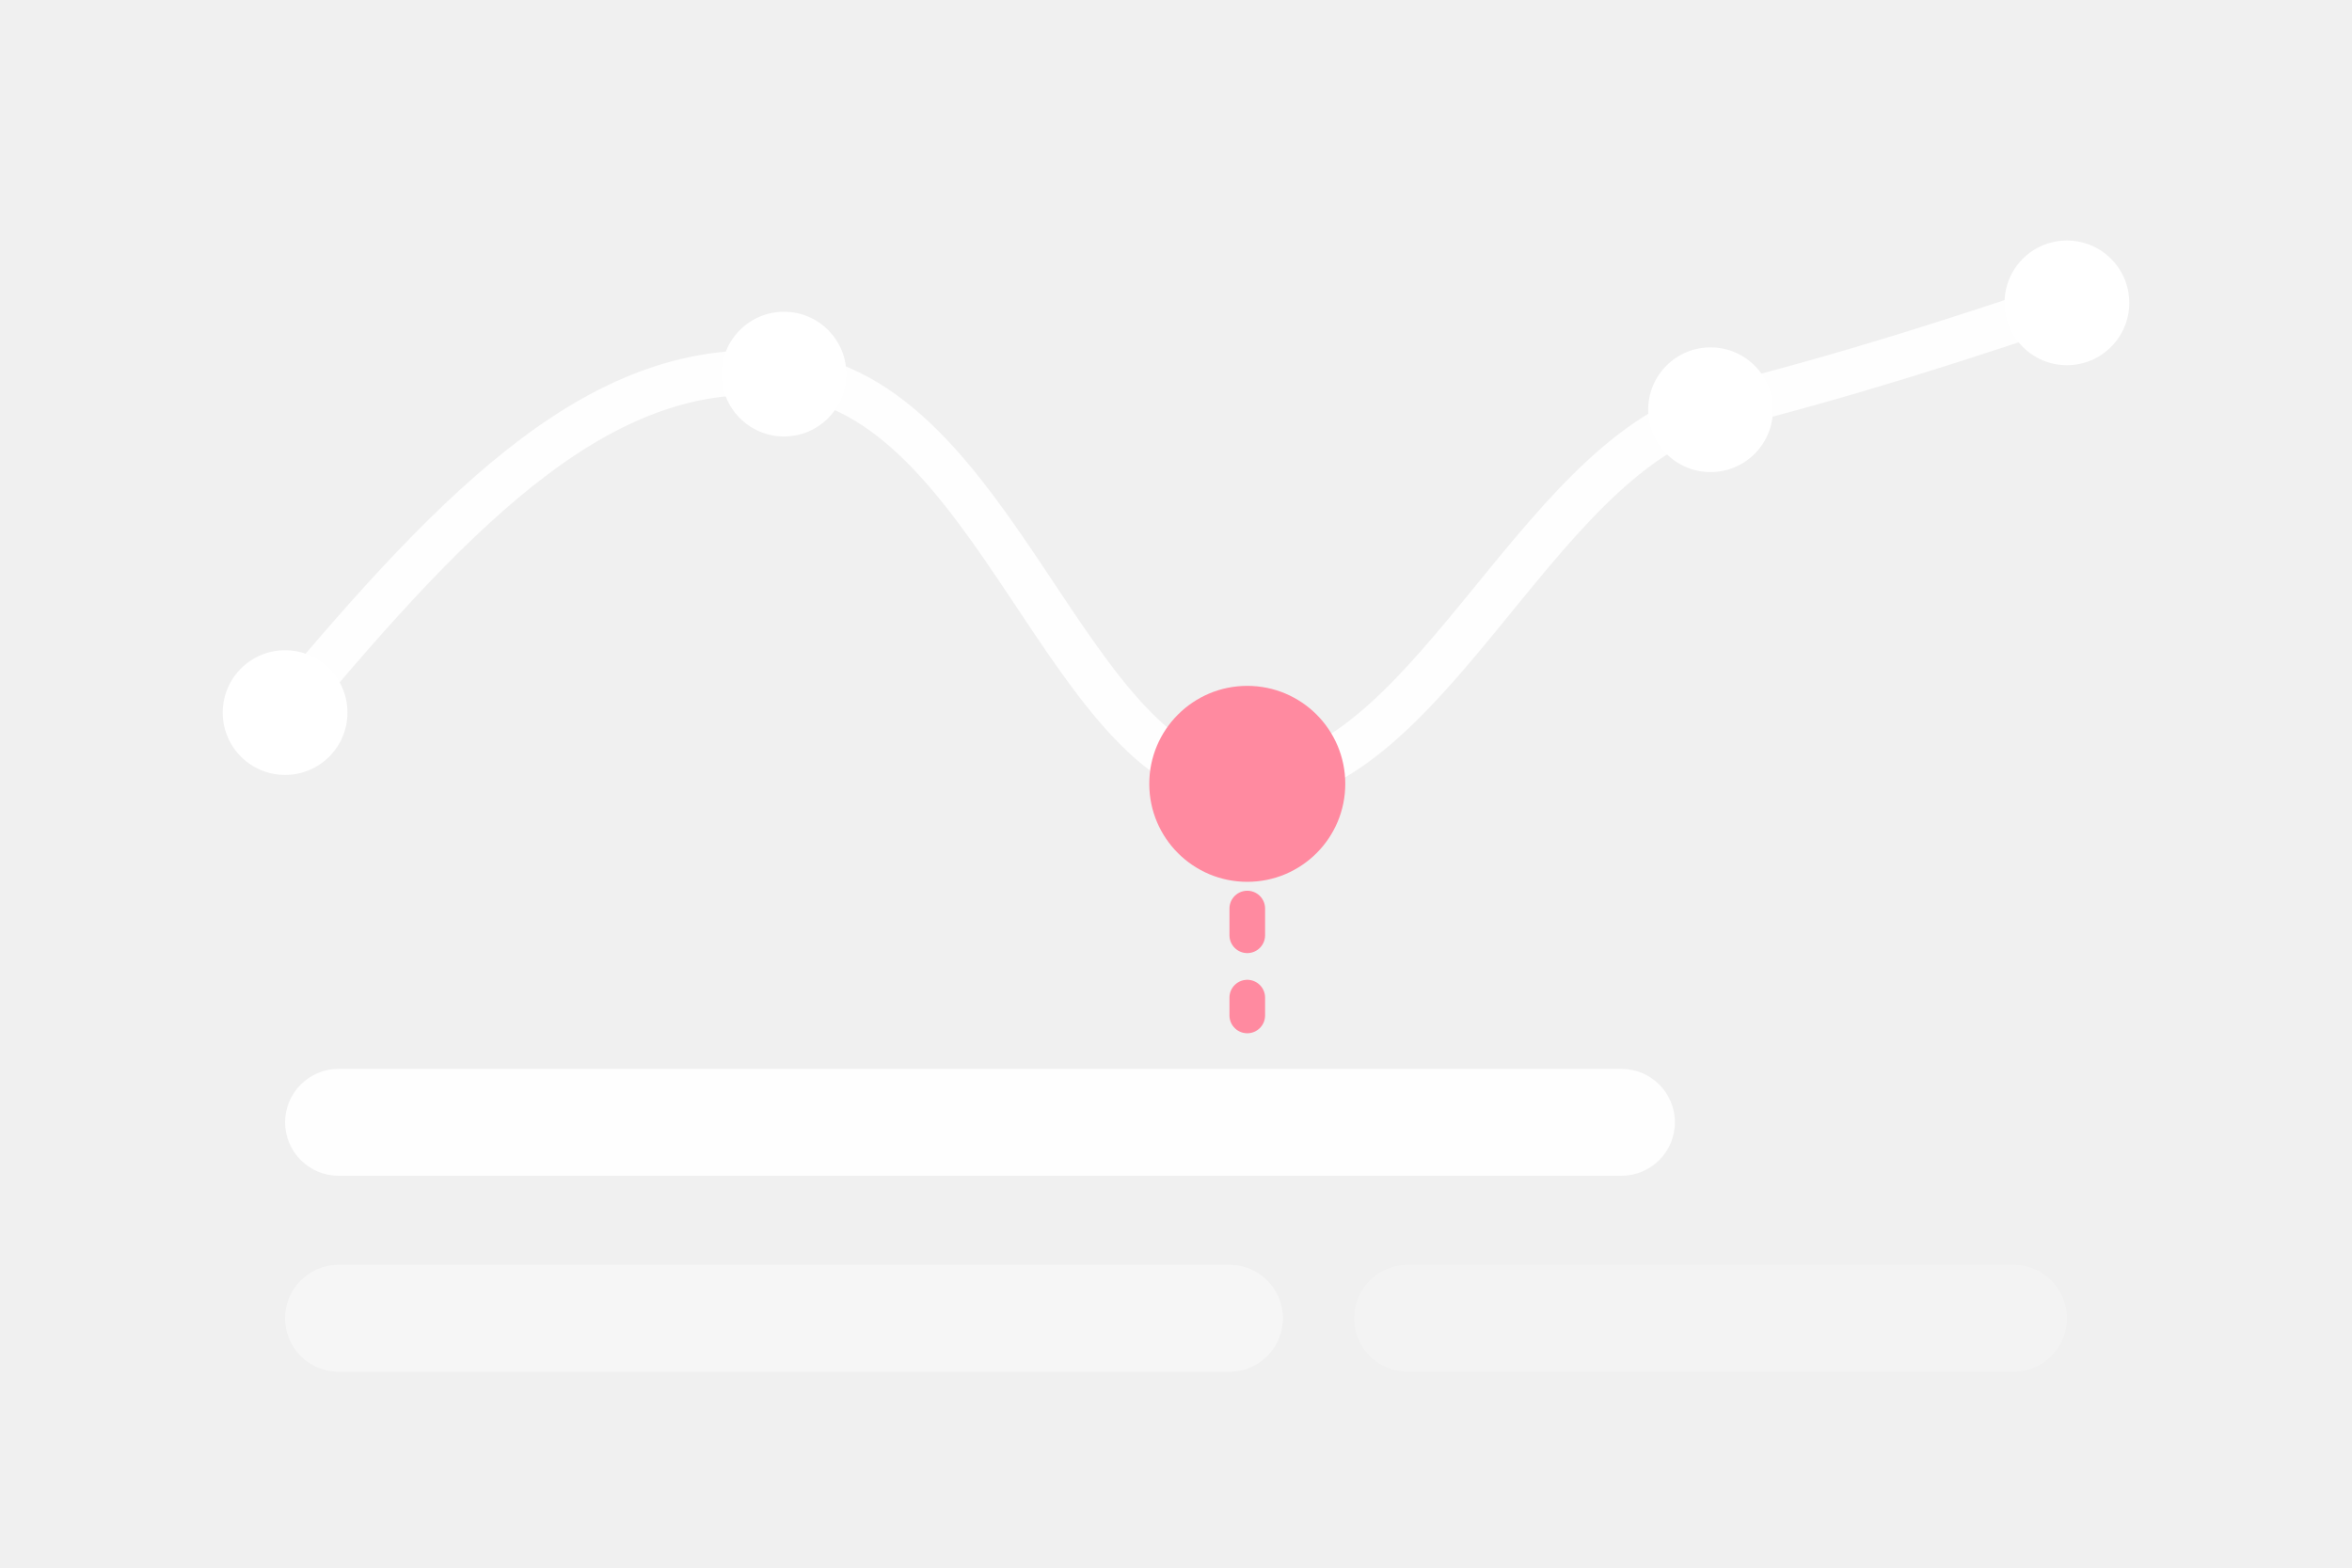
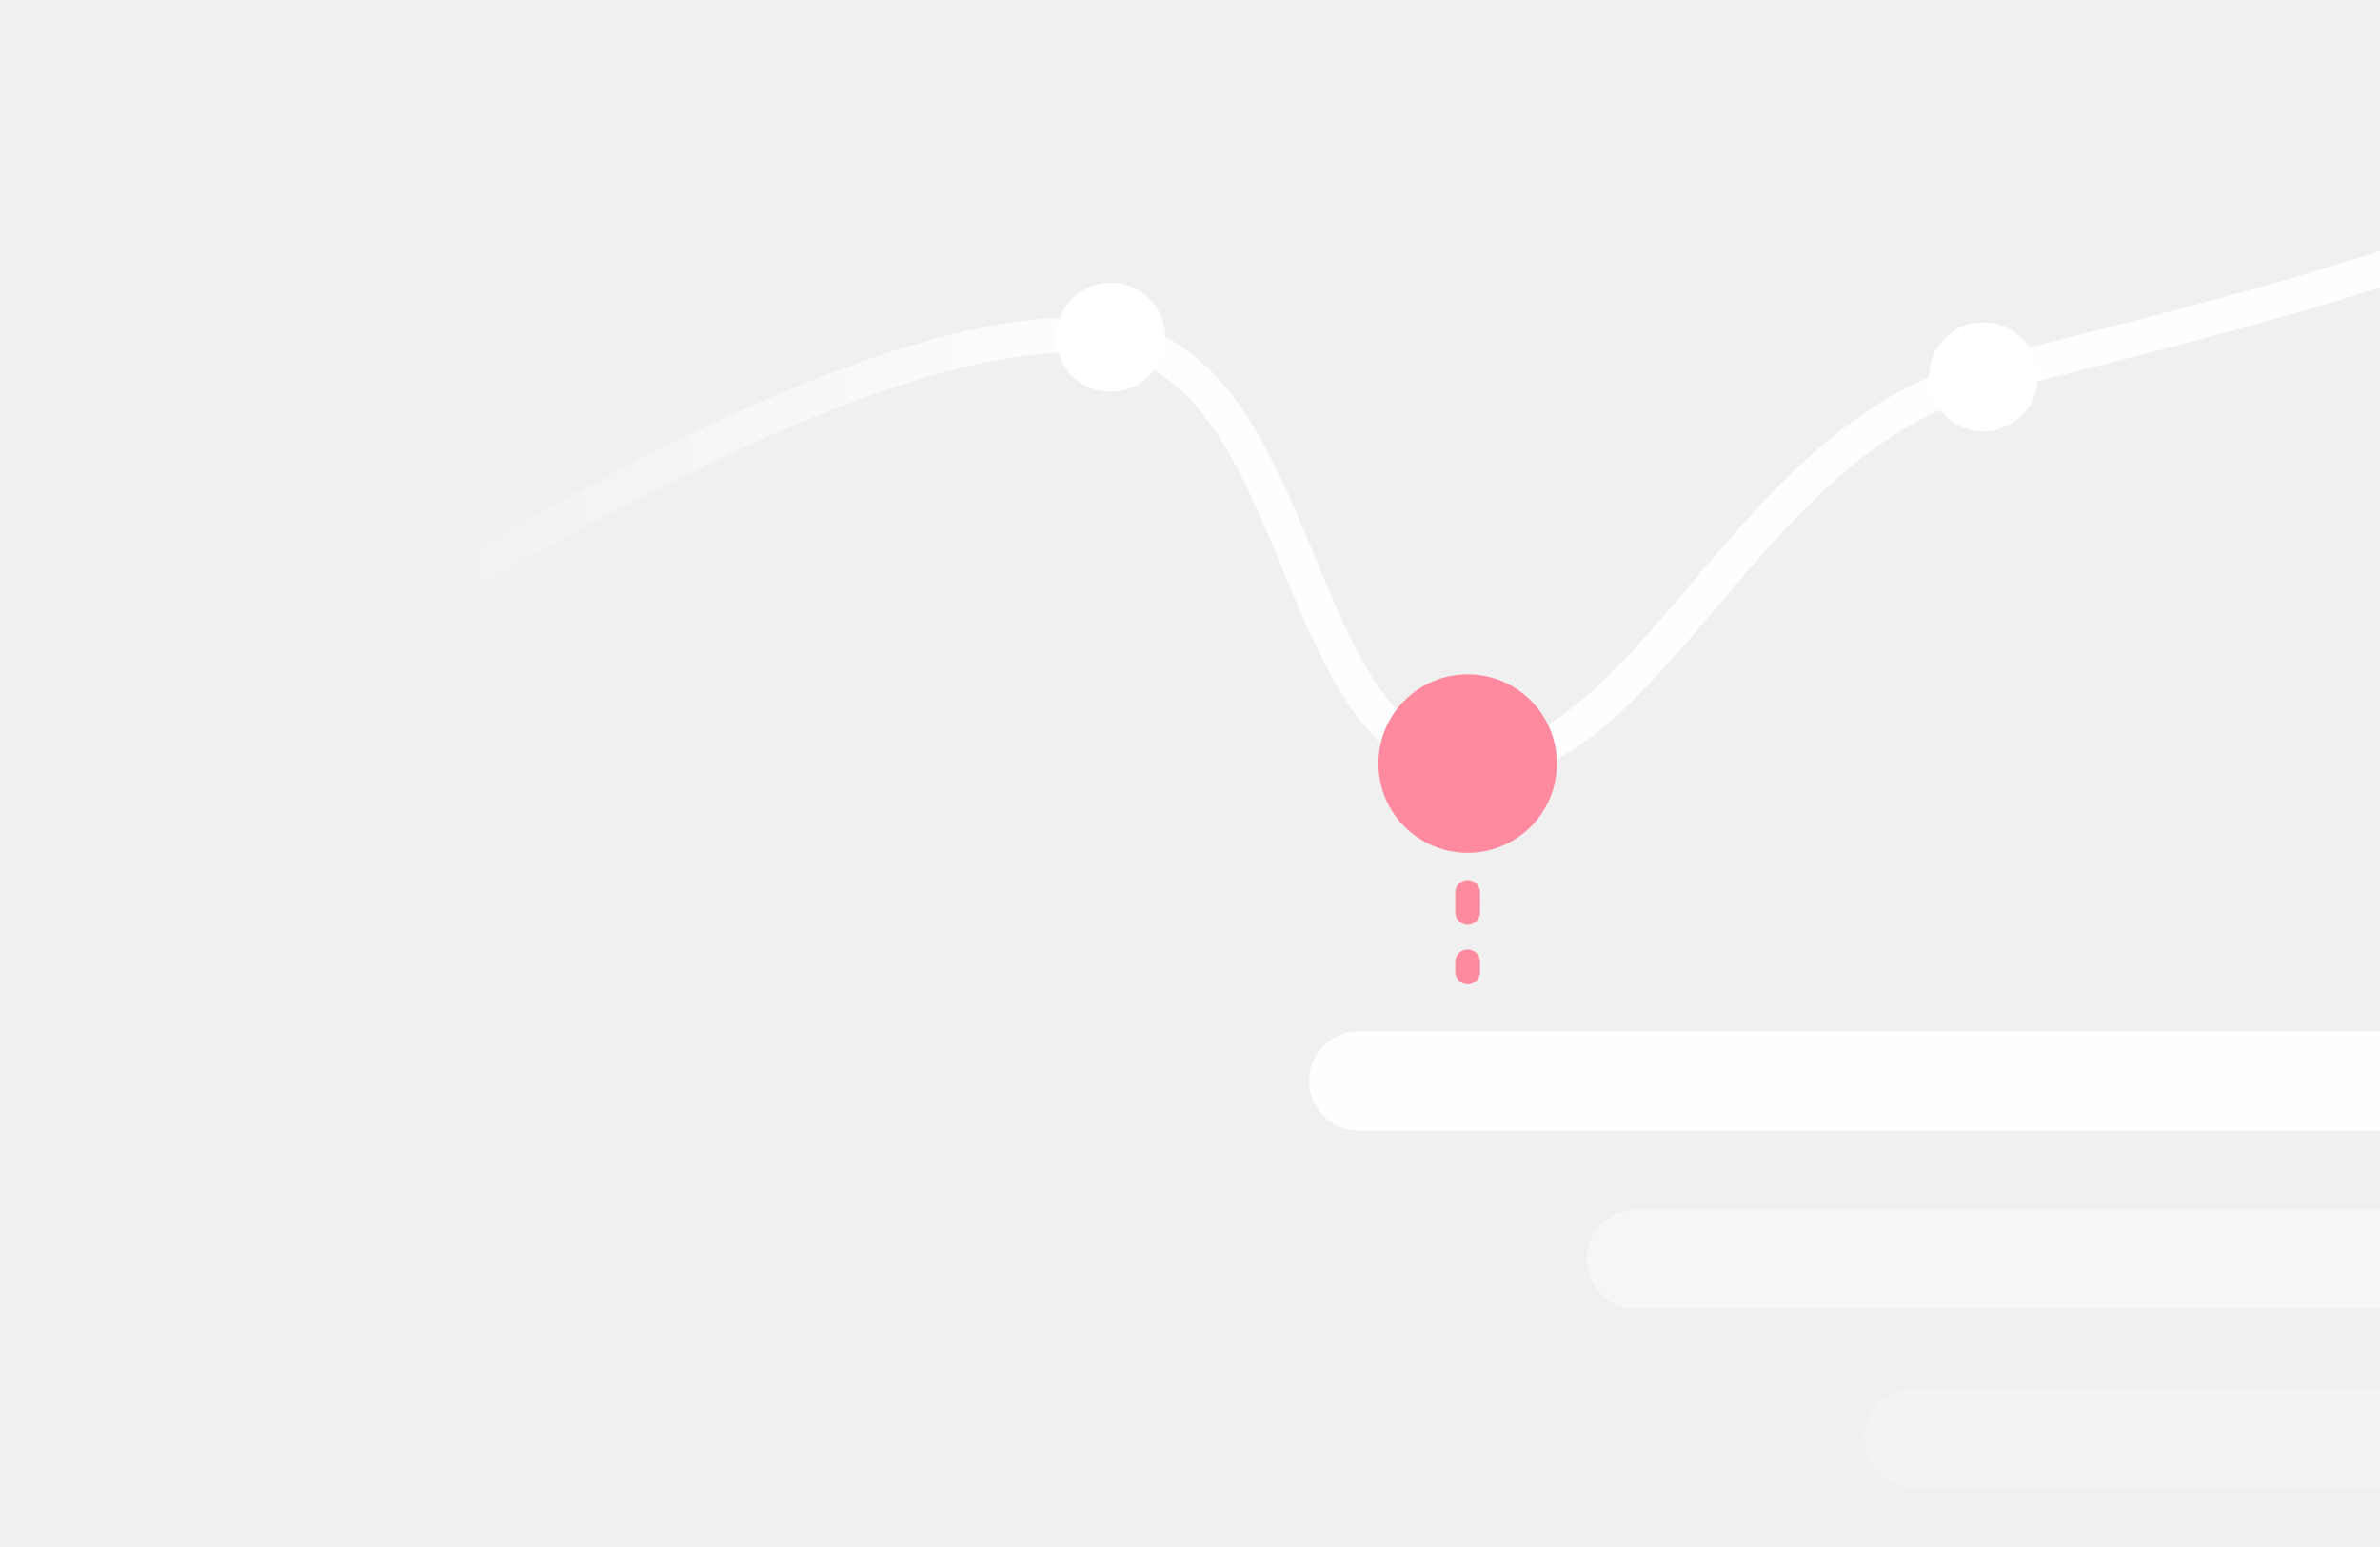
- <svg xmlns="http://www.w3.org/2000/svg" viewBox="0 0 132 88" width="132" height="88" fill="none" stroke-linecap="round" stroke-linejoin="round">
-   <path d="M16 40 C26 28 34 20 44 21 C56 22 60 44 70 44 C80 44 86 26 96 23 C104 21 110 19 116 17" stroke="rgba(255,255,255,0.9)" stroke-width="2.5" />
-   <circle cx="16" cy="40" r="3.5" fill="#fff" />
-   <circle cx="44" cy="21" r="3.5" fill="#fff" />
-   <circle cx="96" cy="23" r="3.5" fill="#fff" />
-   <circle cx="116" cy="17" r="3.5" fill="#fff" />
-   <circle cx="70" cy="44" r="5.5" fill="#FF8AA0" />
-   <path d="M70 51 V57" stroke="#FF8AA0" stroke-width="2" stroke-dasharray="1.5 3.5" />
-   <rect x="16" y="60" width="78" height="6" rx="3" fill="rgba(255,255,255,0.9)" />
-   <rect x="16" y="71" width="56" height="6" rx="3" fill="rgba(255,255,255,0.42)" />
-   <rect x="76" y="71" width="40" height="6" rx="3" fill="rgba(255,255,255,0.22)" />
+ <svg xmlns="http://www.w3.org/2000/svg" viewBox="0 0 240 156" width="240" height="156" fill="none" stroke-linecap="round" stroke-linejoin="round">
+   <defs>
+     <linearGradient id="fade" x1="40" y1="0" x2="112" y2="0" gradientUnits="userSpaceOnUse">
+       <stop offset="0" stop-color="#fff" stop-opacity="0" />
+       <stop offset="1" stop-color="#fff" stop-opacity="0.9" />
+     </linearGradient>
+   </defs>
+   <path d="M40 62 C70 44 96 32 112 34" stroke="url(#fade)" stroke-width="3.5" />
+   <path d="M112 34 C132 37 130 76 148 77 C166 78 176 44 200 38 C220 33 236 29 252 23" stroke="rgba(255,255,255,0.9)" stroke-width="3.5" />
+   <circle cx="112" cy="34" r="5.5" fill="#fff" />
+   <circle cx="200" cy="38" r="5.5" fill="#fff" />
+   <circle cx="148" cy="77" r="9" fill="#FF8AA0" />
+   <path d="M148 90 V98" stroke="#FF8AA0" stroke-width="2.5" stroke-dasharray="2 5" />
+   <rect x="132" y="104" width="130" height="10" rx="5" fill="rgba(255,255,255,0.9)" />
+   <rect x="160" y="122" width="102" height="10" rx="5" fill="rgba(255,255,255,0.42)" />
+   <rect x="188" y="140" width="74" height="10" rx="5" fill="rgba(255,255,255,0.22)" />
</svg>
